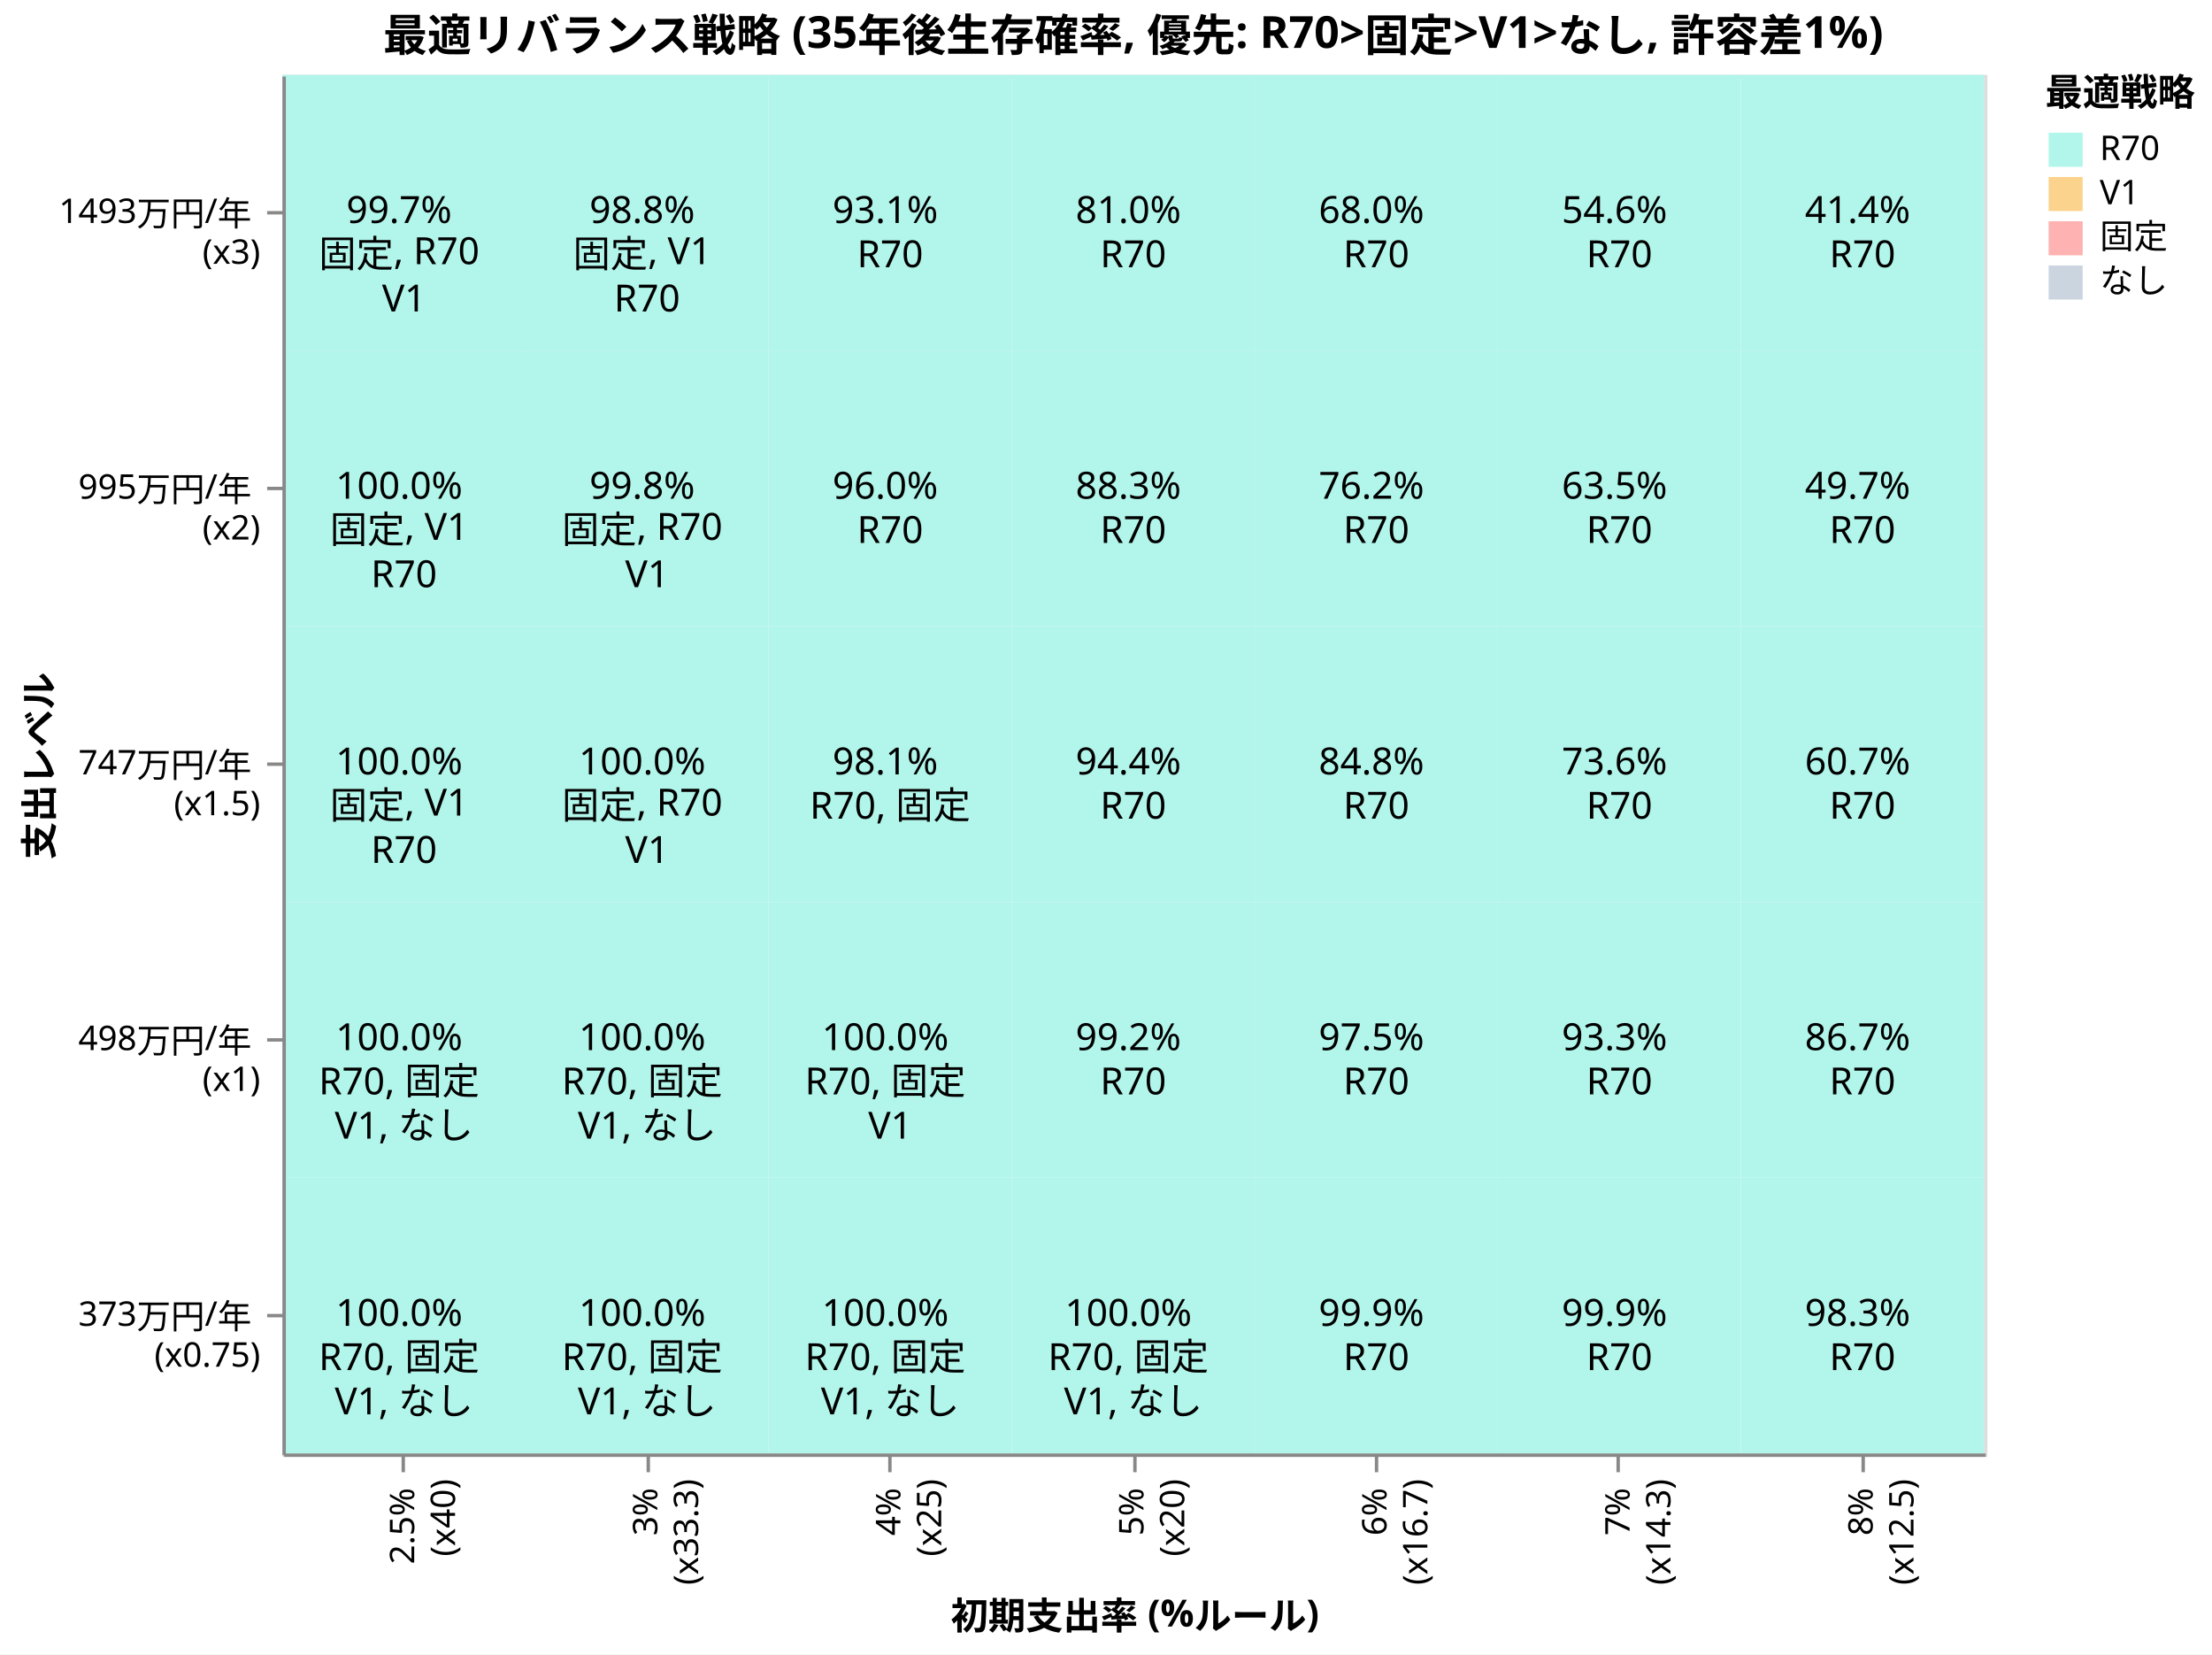
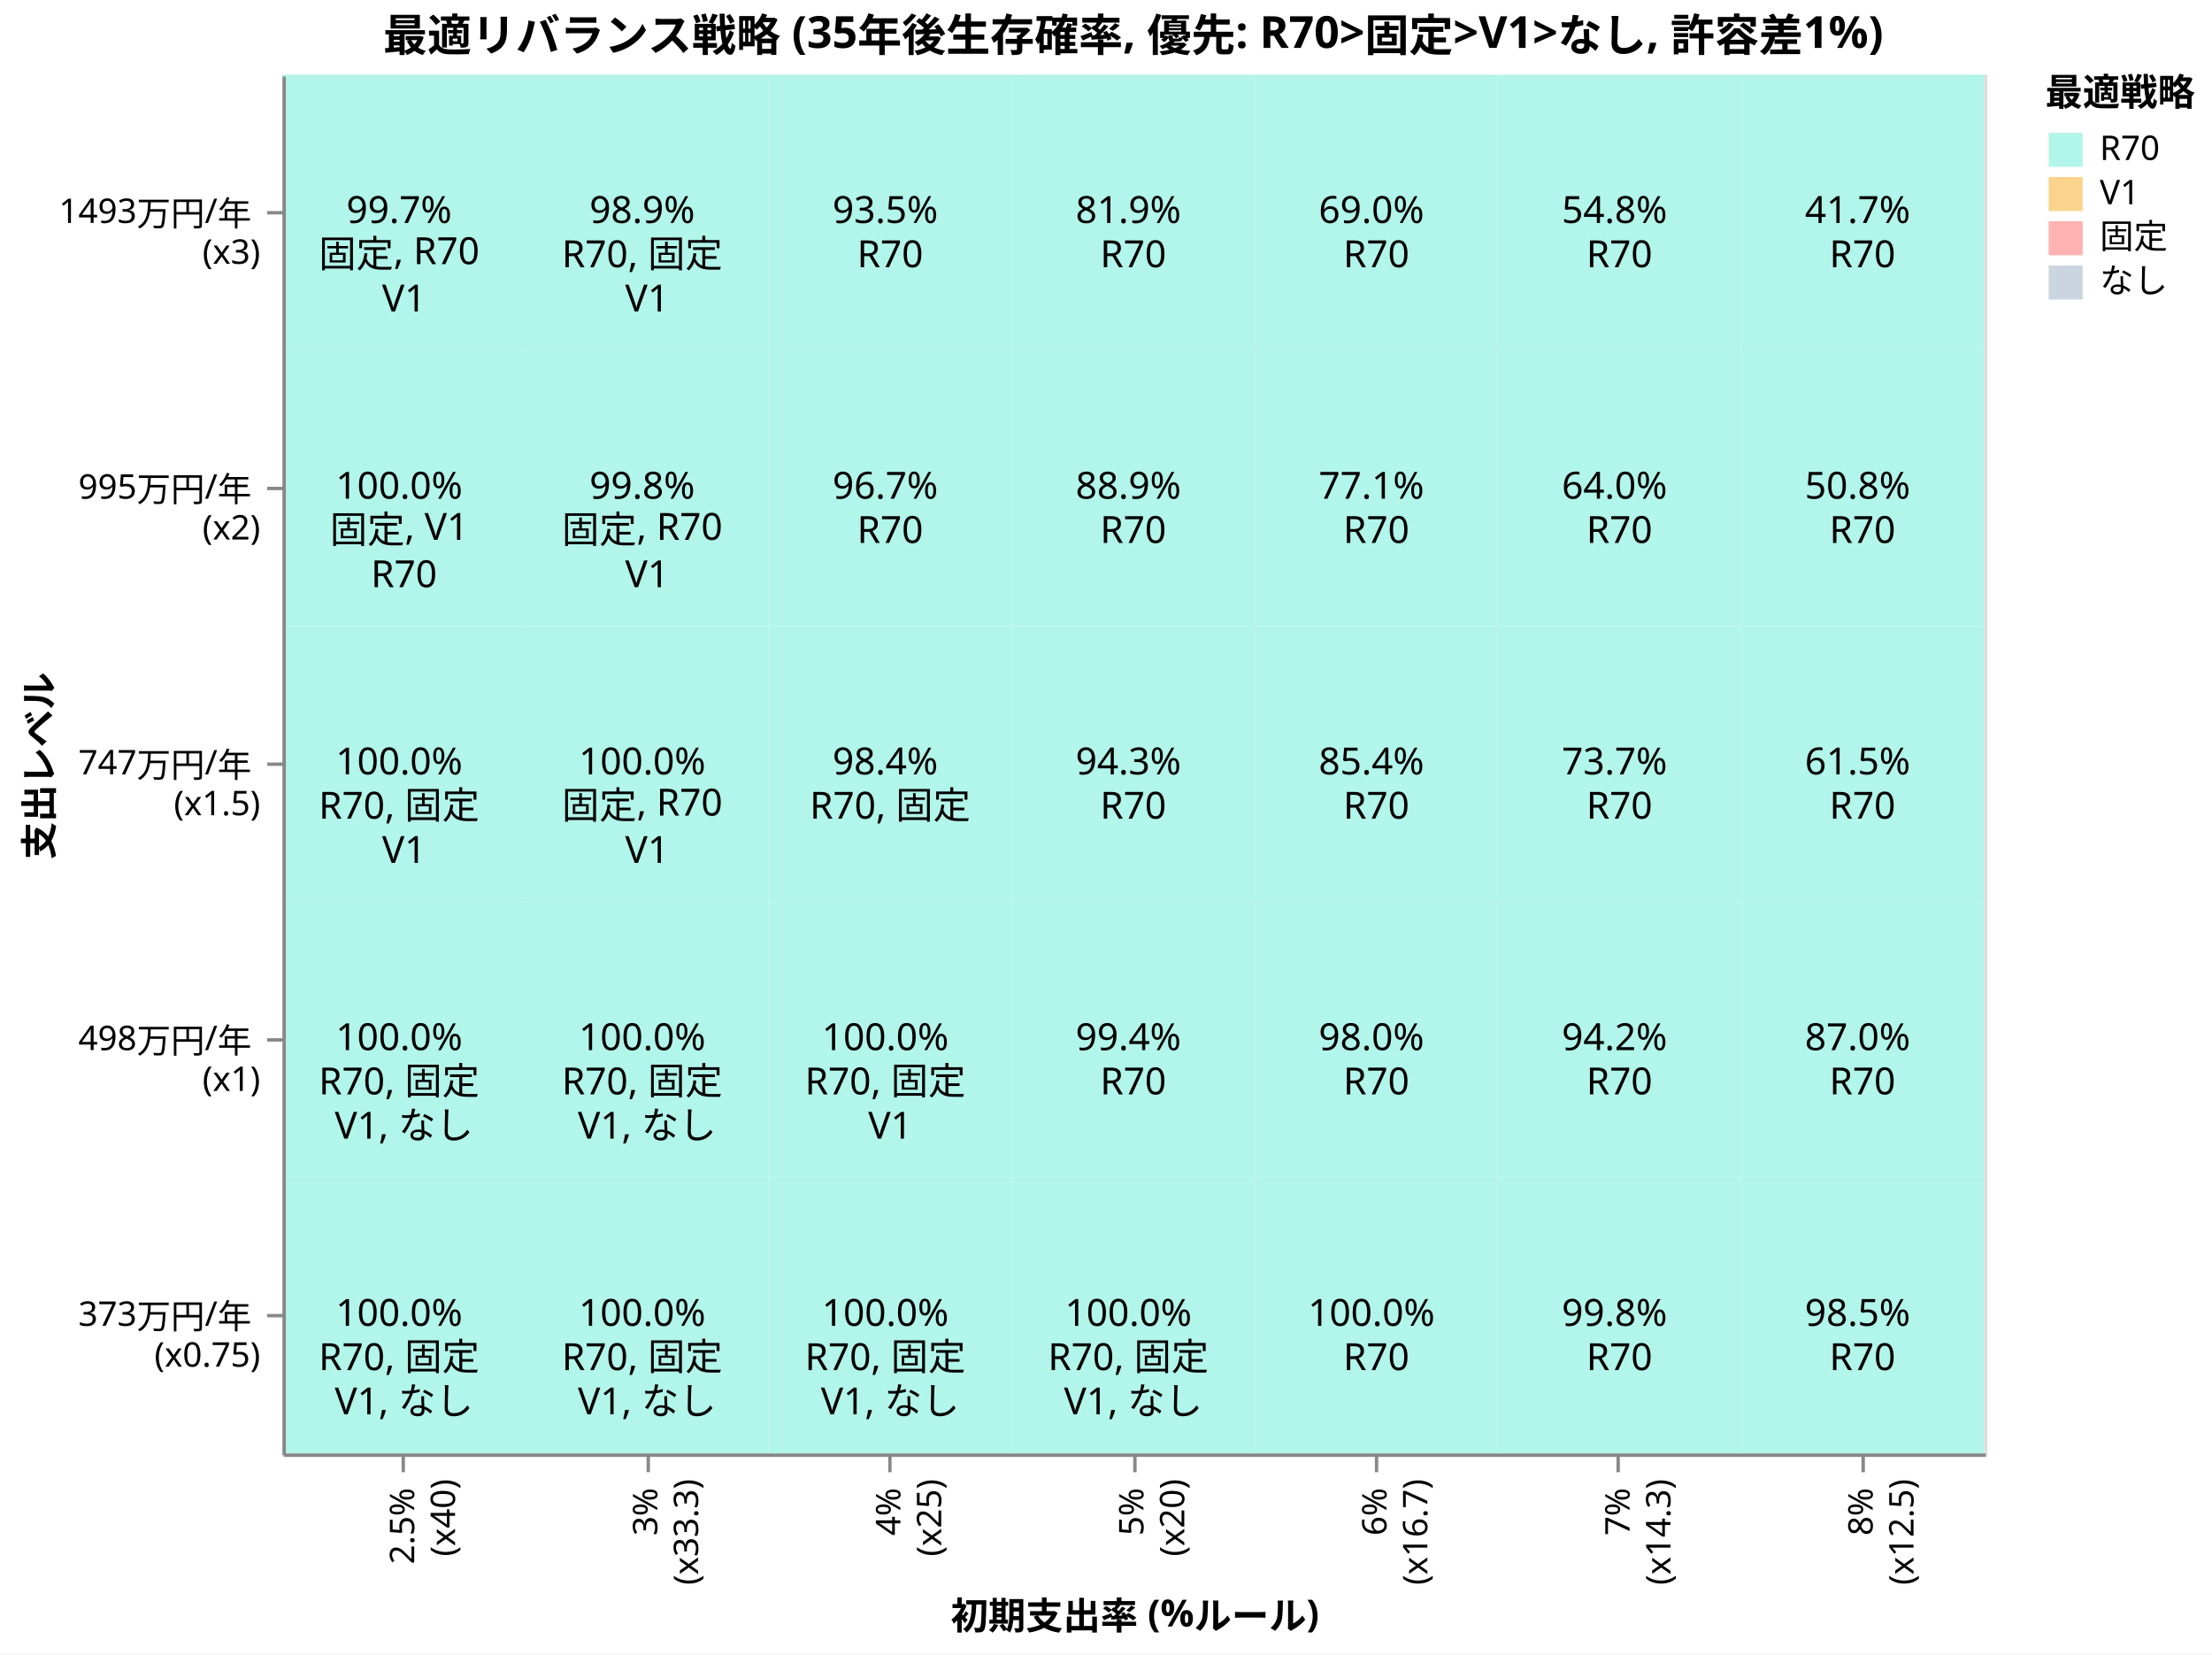
<svg xmlns="http://www.w3.org/2000/svg" version="1.1" class="marks" width="650" height="486" viewBox="0 0 650 486">
  <rect width="650" height="486" fill="white" />
  <g fill="none" stroke-miterlimit="10" transform="translate(83,22)">
    <g class="mark-group role-frame root" role="graphics-object" aria-roledescription="group mark container">
      <g transform="translate(0,0)">
        <path class="background" aria-hidden="true" d="M0.5,0.5h500v405h-500Z" stroke="#ddd" />
        <g>
          <g class="mark-rect role-mark layer_0_marks" role="graphics-object" aria-roledescription="rect mark container">
            <path aria-label="初期支出率 (%ルール): 2.5%@(x40); 支出レベル: 373万円/年@(x0.75); 最適戦略: R70" role="graphics-symbol" aria-roledescription="rect mark" d="M0,324h71.429v81h-71.429Z" fill="#B2F5EA" />
            <path aria-label="初期支出率 (%ルール): 3%@(x33.3); 支出レベル: 373万円/年@(x0.75); 最適戦略: R70" role="graphics-symbol" aria-roledescription="rect mark" d="M71.429,324h71.429v81h-71.429Z" fill="#B2F5EA" />
            <path aria-label="初期支出率 (%ルール): 4%@(x25); 支出レベル: 373万円/年@(x0.75); 最適戦略: R70" role="graphics-symbol" aria-roledescription="rect mark" d="M142.857,324h71.429v81h-71.429Z" fill="#B2F5EA" />
            <path aria-label="初期支出率 (%ルール): 5%@(x20); 支出レベル: 373万円/年@(x0.75); 最適戦略: R70" role="graphics-symbol" aria-roledescription="rect mark" d="M214.286,324h71.429v81h-71.429Z" fill="#B2F5EA" />
            <path aria-label="初期支出率 (%ルール): 6%@(x16.7); 支出レベル: 373万円/年@(x0.75); 最適戦略: R70" role="graphics-symbol" aria-roledescription="rect mark" d="M285.714,324h71.429v81h-71.429Z" fill="#B2F5EA" />
            <path aria-label="初期支出率 (%ルール): 7%@(x14.3); 支出レベル: 373万円/年@(x0.75); 最適戦略: R70" role="graphics-symbol" aria-roledescription="rect mark" d="M357.143,324h71.429v81h-71.429Z" fill="#B2F5EA" />
            <path aria-label="初期支出率 (%ルール): 8%@(x12.5); 支出レベル: 373万円/年@(x0.75); 最適戦略: R70" role="graphics-symbol" aria-roledescription="rect mark" d="M428.571,324h71.429v81h-71.429Z" fill="#B2F5EA" />
            <path aria-label="初期支出率 (%ルール): 2.5%@(x40); 支出レベル: 498万円/年@(x1); 最適戦略: R70" role="graphics-symbol" aria-roledescription="rect mark" d="M0,243h71.429v81h-71.429Z" fill="#B2F5EA" />
            <path aria-label="初期支出率 (%ルール): 3%@(x33.3); 支出レベル: 498万円/年@(x1); 最適戦略: R70" role="graphics-symbol" aria-roledescription="rect mark" d="M71.429,243h71.429v81h-71.429Z" fill="#B2F5EA" />
            <path aria-label="初期支出率 (%ルール): 4%@(x25); 支出レベル: 498万円/年@(x1); 最適戦略: R70" role="graphics-symbol" aria-roledescription="rect mark" d="M142.857,243h71.429v81h-71.429Z" fill="#B2F5EA" />
            <path aria-label="初期支出率 (%ルール): 5%@(x20); 支出レベル: 498万円/年@(x1); 最適戦略: R70" role="graphics-symbol" aria-roledescription="rect mark" d="M214.286,243h71.429v81h-71.429Z" fill="#B2F5EA" />
            <path aria-label="初期支出率 (%ルール): 6%@(x16.7); 支出レベル: 498万円/年@(x1); 最適戦略: R70" role="graphics-symbol" aria-roledescription="rect mark" d="M285.714,243h71.429v81h-71.429Z" fill="#B2F5EA" />
            <path aria-label="初期支出率 (%ルール): 7%@(x14.3); 支出レベル: 498万円/年@(x1); 最適戦略: R70" role="graphics-symbol" aria-roledescription="rect mark" d="M357.143,243h71.429v81h-71.429Z" fill="#B2F5EA" />
            <path aria-label="初期支出率 (%ルール): 8%@(x12.5); 支出レベル: 498万円/年@(x1); 最適戦略: R70" role="graphics-symbol" aria-roledescription="rect mark" d="M428.571,243h71.429v81h-71.429Z" fill="#B2F5EA" />
            <path aria-label="初期支出率 (%ルール): 2.5%@(x40); 支出レベル: 747万円/年@(x1.5); 最適戦略: R70" role="graphics-symbol" aria-roledescription="rect mark" d="M0,162h71.429v81h-71.429Z" fill="#B2F5EA" />
            <path aria-label="初期支出率 (%ルール): 3%@(x33.3); 支出レベル: 747万円/年@(x1.5); 最適戦略: R70" role="graphics-symbol" aria-roledescription="rect mark" d="M71.429,162h71.429v81h-71.429Z" fill="#B2F5EA" />
            <path aria-label="初期支出率 (%ルール): 4%@(x25); 支出レベル: 747万円/年@(x1.5); 最適戦略: R70" role="graphics-symbol" aria-roledescription="rect mark" d="M142.857,162h71.429v81h-71.429Z" fill="#B2F5EA" />
            <path aria-label="初期支出率 (%ルール): 5%@(x20); 支出レベル: 747万円/年@(x1.5); 最適戦略: R70" role="graphics-symbol" aria-roledescription="rect mark" d="M214.286,162h71.429v81h-71.429Z" fill="#B2F5EA" />
            <path aria-label="初期支出率 (%ルール): 6%@(x16.7); 支出レベル: 747万円/年@(x1.5); 最適戦略: R70" role="graphics-symbol" aria-roledescription="rect mark" d="M285.714,162h71.429v81h-71.429Z" fill="#B2F5EA" />
            <path aria-label="初期支出率 (%ルール): 7%@(x14.3); 支出レベル: 747万円/年@(x1.5); 最適戦略: R70" role="graphics-symbol" aria-roledescription="rect mark" d="M357.143,162h71.429v81h-71.429Z" fill="#B2F5EA" />
            <path aria-label="初期支出率 (%ルール): 8%@(x12.5); 支出レベル: 747万円/年@(x1.5); 最適戦略: R70" role="graphics-symbol" aria-roledescription="rect mark" d="M428.571,162h71.429v81h-71.429Z" fill="#B2F5EA" />
            <path aria-label="初期支出率 (%ルール): 2.5%@(x40); 支出レベル: 995万円/年@(x2); 最適戦略: R70" role="graphics-symbol" aria-roledescription="rect mark" d="M0,81h71.429v81h-71.429Z" fill="#B2F5EA" />
            <path aria-label="初期支出率 (%ルール): 3%@(x33.3); 支出レベル: 995万円/年@(x2); 最適戦略: R70" role="graphics-symbol" aria-roledescription="rect mark" d="M71.429,81h71.429v81h-71.429Z" fill="#B2F5EA" />
            <path aria-label="初期支出率 (%ルール): 4%@(x25); 支出レベル: 995万円/年@(x2); 最適戦略: R70" role="graphics-symbol" aria-roledescription="rect mark" d="M142.857,81h71.429v81h-71.429Z" fill="#B2F5EA" />
            <path aria-label="初期支出率 (%ルール): 5%@(x20); 支出レベル: 995万円/年@(x2); 最適戦略: R70" role="graphics-symbol" aria-roledescription="rect mark" d="M214.286,81h71.429v81h-71.429Z" fill="#B2F5EA" />
            <path aria-label="初期支出率 (%ルール): 6%@(x16.7); 支出レベル: 995万円/年@(x2); 最適戦略: R70" role="graphics-symbol" aria-roledescription="rect mark" d="M285.714,81h71.429v81h-71.429Z" fill="#B2F5EA" />
            <path aria-label="初期支出率 (%ルール): 7%@(x14.3); 支出レベル: 995万円/年@(x2); 最適戦略: R70" role="graphics-symbol" aria-roledescription="rect mark" d="M357.143,81h71.429v81h-71.429Z" fill="#B2F5EA" />
            <path aria-label="初期支出率 (%ルール): 8%@(x12.5); 支出レベル: 995万円/年@(x2); 最適戦略: R70" role="graphics-symbol" aria-roledescription="rect mark" d="M428.571,81h71.429v81h-71.429Z" fill="#B2F5EA" />
            <path aria-label="初期支出率 (%ルール): 2.5%@(x40); 支出レベル: 1493万円/年@(x3); 最適戦略: R70" role="graphics-symbol" aria-roledescription="rect mark" d="M0,0h71.429v81h-71.429Z" fill="#B2F5EA" />
            <path aria-label="初期支出率 (%ルール): 3%@(x33.3); 支出レベル: 1493万円/年@(x3); 最適戦略: R70" role="graphics-symbol" aria-roledescription="rect mark" d="M71.429,0h71.429v81h-71.429Z" fill="#B2F5EA" />
            <path aria-label="初期支出率 (%ルール): 4%@(x25); 支出レベル: 1493万円/年@(x3); 最適戦略: R70" role="graphics-symbol" aria-roledescription="rect mark" d="M142.857,0h71.429v81h-71.429Z" fill="#B2F5EA" />
            <path aria-label="初期支出率 (%ルール): 5%@(x20); 支出レベル: 1493万円/年@(x3); 最適戦略: R70" role="graphics-symbol" aria-roledescription="rect mark" d="M214.286,0h71.429v81h-71.429Z" fill="#B2F5EA" />
            <path aria-label="初期支出率 (%ルール): 6%@(x16.7); 支出レベル: 1493万円/年@(x3); 最適戦略: R70" role="graphics-symbol" aria-roledescription="rect mark" d="M285.714,0h71.429v81h-71.429Z" fill="#B2F5EA" />
            <path aria-label="初期支出率 (%ルール): 7%@(x14.3); 支出レベル: 1493万円/年@(x3); 最適戦略: R70" role="graphics-symbol" aria-roledescription="rect mark" d="M357.143,0h71.429v81h-71.429Z" fill="#B2F5EA" />
            <path aria-label="初期支出率 (%ルール): 8%@(x12.5); 支出レベル: 1493万円/年@(x3); 最適戦略: R70" role="graphics-symbol" aria-roledescription="rect mark" d="M428.571,0h71.429v81h-71.429Z" fill="#B2F5EA" />
          </g>
          <g class="mark-text role-mark layer_1_marks" role="graphics-object" aria-roledescription="text mark container">
            <text aria-label="初期支出率 (%ルール): 2.5%@(x40); 支出レベル: 373万円/年@(x0.75); combo_label: 100.0%&#10;R70, 固定&#10;V1, なし" role="graphics-symbol" aria-roledescription="text mark" text-anchor="middle" transform="translate(35.71429,367.5)" font-family="sans-serif" font-size="11px" fill="black">
              <tspan>100.0%</tspan>
              <tspan x="0" dy="13">R70, 固定</tspan>
              <tspan x="0" dy="13">V1, なし</tspan>
            </text>
            <text aria-label="初期支出率 (%ルール): 3%@(x33.3); 支出レベル: 373万円/年@(x0.75); combo_label: 100.0%&#10;R70, 固定&#10;V1, なし" role="graphics-symbol" aria-roledescription="text mark" text-anchor="middle" transform="translate(107.1429,367.5)" font-family="sans-serif" font-size="11px" fill="black">
              <tspan>100.0%</tspan>
              <tspan x="0" dy="13">R70, 固定</tspan>
              <tspan x="0" dy="13">V1, なし</tspan>
            </text>
            <text aria-label="初期支出率 (%ルール): 4%@(x25); 支出レベル: 373万円/年@(x0.75); combo_label: 100.0%&#10;R70, 固定&#10;V1, なし" role="graphics-symbol" aria-roledescription="text mark" text-anchor="middle" transform="translate(178.5714,367.5)" font-family="sans-serif" font-size="11px" fill="black">
              <tspan>100.0%</tspan>
              <tspan x="0" dy="13">R70, 固定</tspan>
              <tspan x="0" dy="13">V1, なし</tspan>
            </text>
            <text aria-label="初期支出率 (%ルール): 5%@(x20); 支出レベル: 373万円/年@(x0.75); combo_label: 100.0%&#10;R70, 固定&#10;V1, なし" role="graphics-symbol" aria-roledescription="text mark" text-anchor="middle" transform="translate(250,367.5)" font-family="sans-serif" font-size="11px" fill="black">
              <tspan>100.0%</tspan>
              <tspan x="0" dy="13">R70, 固定</tspan>
              <tspan x="0" dy="13">V1, なし</tspan>
            </text>
-             <text aria-label="初期支出率 (%ルール): 6%@(x16.7); 支出レベル: 373万円/年@(x0.75); combo_label: 99.9%&#10;R70" role="graphics-symbol" aria-roledescription="text mark" text-anchor="middle" transform="translate(321.4286,367.5)" font-family="sans-serif" font-size="11px" fill="black">
-               <tspan>99.9%</tspan>
-               <tspan x="0" dy="13">R70</tspan>
-             </text>
-             <text aria-label="初期支出率 (%ルール): 7%@(x14.3); 支出レベル: 373万円/年@(x0.75); combo_label: 99.9%&#10;R70" role="graphics-symbol" aria-roledescription="text mark" text-anchor="middle" transform="translate(392.8571,367.5)" font-family="sans-serif" font-size="11px" fill="black">
-               <tspan>99.9%</tspan>
-               <tspan x="0" dy="13">R70</tspan>
-             </text>
-             <text aria-label="初期支出率 (%ルール): 8%@(x12.5); 支出レベル: 373万円/年@(x0.75); combo_label: 98.3%&#10;R70" role="graphics-symbol" aria-roledescription="text mark" text-anchor="middle" transform="translate(464.2857,367.5)" font-family="sans-serif" font-size="11px" fill="black">
-               <tspan>98.3%</tspan>
+             <text aria-label="初期支出率 (%ルール): 6%@(x16.7); 支出レベル: 373万円/年@(x0.75); combo_label: 100.0%&#10;R70" role="graphics-symbol" aria-roledescription="text mark" text-anchor="middle" transform="translate(321.4286,367.5)" font-family="sans-serif" font-size="11px" fill="black">
+               <tspan>100.0%</tspan>
+               <tspan x="0" dy="13">R70</tspan>
+             </text>
+             <text aria-label="初期支出率 (%ルール): 7%@(x14.3); 支出レベル: 373万円/年@(x0.75); combo_label: 99.8%&#10;R70" role="graphics-symbol" aria-roledescription="text mark" text-anchor="middle" transform="translate(392.8571,367.5)" font-family="sans-serif" font-size="11px" fill="black">
+               <tspan>99.8%</tspan>
+               <tspan x="0" dy="13">R70</tspan>
+             </text>
+             <text aria-label="初期支出率 (%ルール): 8%@(x12.5); 支出レベル: 373万円/年@(x0.75); combo_label: 98.5%&#10;R70" role="graphics-symbol" aria-roledescription="text mark" text-anchor="middle" transform="translate(464.2857,367.5)" font-family="sans-serif" font-size="11px" fill="black">
+               <tspan>98.5%</tspan>
              <tspan x="0" dy="13">R70</tspan>
            </text>
            <text aria-label="初期支出率 (%ルール): 2.5%@(x40); 支出レベル: 498万円/年@(x1); combo_label: 100.0%&#10;R70, 固定&#10;V1, なし" role="graphics-symbol" aria-roledescription="text mark" text-anchor="middle" transform="translate(35.71429,286.5)" font-family="sans-serif" font-size="11px" fill="black">
              <tspan>100.0%</tspan>
              <tspan x="0" dy="13">R70, 固定</tspan>
              <tspan x="0" dy="13">V1, なし</tspan>
            </text>
            <text aria-label="初期支出率 (%ルール): 3%@(x33.3); 支出レベル: 498万円/年@(x1); combo_label: 100.0%&#10;R70, 固定&#10;V1, なし" role="graphics-symbol" aria-roledescription="text mark" text-anchor="middle" transform="translate(107.1429,286.5)" font-family="sans-serif" font-size="11px" fill="black">
              <tspan>100.0%</tspan>
              <tspan x="0" dy="13">R70, 固定</tspan>
              <tspan x="0" dy="13">V1, なし</tspan>
            </text>
            <text aria-label="初期支出率 (%ルール): 4%@(x25); 支出レベル: 498万円/年@(x1); combo_label: 100.0%&#10;R70, 固定&#10;V1" role="graphics-symbol" aria-roledescription="text mark" text-anchor="middle" transform="translate(178.5714,286.5)" font-family="sans-serif" font-size="11px" fill="black">
              <tspan>100.0%</tspan>
              <tspan x="0" dy="13">R70, 固定</tspan>
              <tspan x="0" dy="13">V1</tspan>
            </text>
-             <text aria-label="初期支出率 (%ルール): 5%@(x20); 支出レベル: 498万円/年@(x1); combo_label: 99.2%&#10;R70" role="graphics-symbol" aria-roledescription="text mark" text-anchor="middle" transform="translate(250,286.5)" font-family="sans-serif" font-size="11px" fill="black">
-               <tspan>99.2%</tspan>
-               <tspan x="0" dy="13">R70</tspan>
-             </text>
-             <text aria-label="初期支出率 (%ルール): 6%@(x16.7); 支出レベル: 498万円/年@(x1); combo_label: 97.5%&#10;R70" role="graphics-symbol" aria-roledescription="text mark" text-anchor="middle" transform="translate(321.4286,286.5)" font-family="sans-serif" font-size="11px" fill="black">
-               <tspan>97.5%</tspan>
-               <tspan x="0" dy="13">R70</tspan>
-             </text>
-             <text aria-label="初期支出率 (%ルール): 7%@(x14.3); 支出レベル: 498万円/年@(x1); combo_label: 93.3%&#10;R70" role="graphics-symbol" aria-roledescription="text mark" text-anchor="middle" transform="translate(392.8571,286.5)" font-family="sans-serif" font-size="11px" fill="black">
-               <tspan>93.3%</tspan>
-               <tspan x="0" dy="13">R70</tspan>
-             </text>
-             <text aria-label="初期支出率 (%ルール): 8%@(x12.5); 支出レベル: 498万円/年@(x1); combo_label: 86.7%&#10;R70" role="graphics-symbol" aria-roledescription="text mark" text-anchor="middle" transform="translate(464.2857,286.5)" font-family="sans-serif" font-size="11px" fill="black">
-               <tspan>86.7%</tspan>
-               <tspan x="0" dy="13">R70</tspan>
-             </text>
-             <text aria-label="初期支出率 (%ルール): 2.5%@(x40); 支出レベル: 747万円/年@(x1.5); combo_label: 100.0%&#10;固定, V1&#10;R70" role="graphics-symbol" aria-roledescription="text mark" text-anchor="middle" transform="translate(35.71429,205.5)" font-family="sans-serif" font-size="11px" fill="black">
-               <tspan>100.0%</tspan>
-               <tspan x="0" dy="13">固定, V1</tspan>
-               <tspan x="0" dy="13">R70</tspan>
+             <text aria-label="初期支出率 (%ルール): 5%@(x20); 支出レベル: 498万円/年@(x1); combo_label: 99.4%&#10;R70" role="graphics-symbol" aria-roledescription="text mark" text-anchor="middle" transform="translate(250,286.5)" font-family="sans-serif" font-size="11px" fill="black">
+               <tspan>99.4%</tspan>
+               <tspan x="0" dy="13">R70</tspan>
+             </text>
+             <text aria-label="初期支出率 (%ルール): 6%@(x16.7); 支出レベル: 498万円/年@(x1); combo_label: 98.0%&#10;R70" role="graphics-symbol" aria-roledescription="text mark" text-anchor="middle" transform="translate(321.4286,286.5)" font-family="sans-serif" font-size="11px" fill="black">
+               <tspan>98.0%</tspan>
+               <tspan x="0" dy="13">R70</tspan>
+             </text>
+             <text aria-label="初期支出率 (%ルール): 7%@(x14.3); 支出レベル: 498万円/年@(x1); combo_label: 94.2%&#10;R70" role="graphics-symbol" aria-roledescription="text mark" text-anchor="middle" transform="translate(392.8571,286.5)" font-family="sans-serif" font-size="11px" fill="black">
+               <tspan>94.2%</tspan>
+               <tspan x="0" dy="13">R70</tspan>
+             </text>
+             <text aria-label="初期支出率 (%ルール): 8%@(x12.5); 支出レベル: 498万円/年@(x1); combo_label: 87.0%&#10;R70" role="graphics-symbol" aria-roledescription="text mark" text-anchor="middle" transform="translate(464.2857,286.5)" font-family="sans-serif" font-size="11px" fill="black">
+               <tspan>87.0%</tspan>
+               <tspan x="0" dy="13">R70</tspan>
+             </text>
+             <text aria-label="初期支出率 (%ルール): 2.5%@(x40); 支出レベル: 747万円/年@(x1.5); combo_label: 100.0%&#10;R70, 固定&#10;V1" role="graphics-symbol" aria-roledescription="text mark" text-anchor="middle" transform="translate(35.71429,205.5)" font-family="sans-serif" font-size="11px" fill="black">
+               <tspan>100.0%</tspan>
+               <tspan x="0" dy="13">R70, 固定</tspan>
+               <tspan x="0" dy="13">V1</tspan>
            </text>
            <text aria-label="初期支出率 (%ルール): 3%@(x33.3); 支出レベル: 747万円/年@(x1.5); combo_label: 100.0%&#10;固定, R70&#10;V1" role="graphics-symbol" aria-roledescription="text mark" text-anchor="middle" transform="translate(107.1429,205.5)" font-family="sans-serif" font-size="11px" fill="black">
              <tspan>100.0%</tspan>
              <tspan x="0" dy="13">固定, R70</tspan>
              <tspan x="0" dy="13">V1</tspan>
            </text>
-             <text aria-label="初期支出率 (%ルール): 4%@(x25); 支出レベル: 747万円/年@(x1.5); combo_label: 98.1%&#10;R70, 固定" role="graphics-symbol" aria-roledescription="text mark" text-anchor="middle" transform="translate(178.5714,205.5)" font-family="sans-serif" font-size="11px" fill="black">
-               <tspan>98.1%</tspan>
-               <tspan x="0" dy="13">R70, 固定</tspan>
-             </text>
-             <text aria-label="初期支出率 (%ルール): 5%@(x20); 支出レベル: 747万円/年@(x1.5); combo_label: 94.4%&#10;R70" role="graphics-symbol" aria-roledescription="text mark" text-anchor="middle" transform="translate(250,205.5)" font-family="sans-serif" font-size="11px" fill="black">
-               <tspan>94.4%</tspan>
-               <tspan x="0" dy="13">R70</tspan>
-             </text>
-             <text aria-label="初期支出率 (%ルール): 6%@(x16.7); 支出レベル: 747万円/年@(x1.5); combo_label: 84.8%&#10;R70" role="graphics-symbol" aria-roledescription="text mark" text-anchor="middle" transform="translate(321.4286,205.5)" font-family="sans-serif" font-size="11px" fill="black">
-               <tspan>84.8%</tspan>
-               <tspan x="0" dy="13">R70</tspan>
-             </text>
-             <text aria-label="初期支出率 (%ルール): 7%@(x14.3); 支出レベル: 747万円/年@(x1.5); combo_label: 73.6%&#10;R70" role="graphics-symbol" aria-roledescription="text mark" text-anchor="middle" transform="translate(392.8571,205.5)" font-family="sans-serif" font-size="11px" fill="black">
-               <tspan>73.6%</tspan>
-               <tspan x="0" dy="13">R70</tspan>
-             </text>
-             <text aria-label="初期支出率 (%ルール): 8%@(x12.5); 支出レベル: 747万円/年@(x1.5); combo_label: 60.7%&#10;R70" role="graphics-symbol" aria-roledescription="text mark" text-anchor="middle" transform="translate(464.2857,205.5)" font-family="sans-serif" font-size="11px" fill="black">
-               <tspan>60.7%</tspan>
+             <text aria-label="初期支出率 (%ルール): 4%@(x25); 支出レベル: 747万円/年@(x1.5); combo_label: 98.4%&#10;R70, 固定" role="graphics-symbol" aria-roledescription="text mark" text-anchor="middle" transform="translate(178.5714,205.5)" font-family="sans-serif" font-size="11px" fill="black">
+               <tspan>98.4%</tspan>
+               <tspan x="0" dy="13">R70, 固定</tspan>
+             </text>
+             <text aria-label="初期支出率 (%ルール): 5%@(x20); 支出レベル: 747万円/年@(x1.5); combo_label: 94.3%&#10;R70" role="graphics-symbol" aria-roledescription="text mark" text-anchor="middle" transform="translate(250,205.5)" font-family="sans-serif" font-size="11px" fill="black">
+               <tspan>94.3%</tspan>
+               <tspan x="0" dy="13">R70</tspan>
+             </text>
+             <text aria-label="初期支出率 (%ルール): 6%@(x16.7); 支出レベル: 747万円/年@(x1.5); combo_label: 85.4%&#10;R70" role="graphics-symbol" aria-roledescription="text mark" text-anchor="middle" transform="translate(321.4286,205.5)" font-family="sans-serif" font-size="11px" fill="black">
+               <tspan>85.4%</tspan>
+               <tspan x="0" dy="13">R70</tspan>
+             </text>
+             <text aria-label="初期支出率 (%ルール): 7%@(x14.3); 支出レベル: 747万円/年@(x1.5); combo_label: 73.7%&#10;R70" role="graphics-symbol" aria-roledescription="text mark" text-anchor="middle" transform="translate(392.8571,205.5)" font-family="sans-serif" font-size="11px" fill="black">
+               <tspan>73.7%</tspan>
+               <tspan x="0" dy="13">R70</tspan>
+             </text>
+             <text aria-label="初期支出率 (%ルール): 8%@(x12.5); 支出レベル: 747万円/年@(x1.5); combo_label: 61.5%&#10;R70" role="graphics-symbol" aria-roledescription="text mark" text-anchor="middle" transform="translate(464.2857,205.5)" font-family="sans-serif" font-size="11px" fill="black">
+               <tspan>61.5%</tspan>
              <tspan x="0" dy="13">R70</tspan>
            </text>
            <text aria-label="初期支出率 (%ルール): 2.5%@(x40); 支出レベル: 995万円/年@(x2); combo_label: 100.0%&#10;固定, V1&#10;R70" role="graphics-symbol" aria-roledescription="text mark" text-anchor="middle" transform="translate(35.71429,124.5)" font-family="sans-serif" font-size="11px" fill="black">
              <tspan>100.0%</tspan>
              <tspan x="0" dy="13">固定, V1</tspan>
              <tspan x="0" dy="13">R70</tspan>
            </text>
            <text aria-label="初期支出率 (%ルール): 3%@(x33.3); 支出レベル: 995万円/年@(x2); combo_label: 99.8%&#10;固定, R70&#10;V1" role="graphics-symbol" aria-roledescription="text mark" text-anchor="middle" transform="translate(107.1429,124.5)" font-family="sans-serif" font-size="11px" fill="black">
              <tspan>99.8%</tspan>
              <tspan x="0" dy="13">固定, R70</tspan>
              <tspan x="0" dy="13">V1</tspan>
            </text>
-             <text aria-label="初期支出率 (%ルール): 4%@(x25); 支出レベル: 995万円/年@(x2); combo_label: 96.0%&#10;R70" role="graphics-symbol" aria-roledescription="text mark" text-anchor="middle" transform="translate(178.5714,124.5)" font-family="sans-serif" font-size="11px" fill="black">
-               <tspan>96.0%</tspan>
-               <tspan x="0" dy="13">R70</tspan>
-             </text>
-             <text aria-label="初期支出率 (%ルール): 5%@(x20); 支出レベル: 995万円/年@(x2); combo_label: 88.3%&#10;R70" role="graphics-symbol" aria-roledescription="text mark" text-anchor="middle" transform="translate(250,124.5)" font-family="sans-serif" font-size="11px" fill="black">
-               <tspan>88.3%</tspan>
-               <tspan x="0" dy="13">R70</tspan>
-             </text>
-             <text aria-label="初期支出率 (%ルール): 6%@(x16.7); 支出レベル: 995万円/年@(x2); combo_label: 76.2%&#10;R70" role="graphics-symbol" aria-roledescription="text mark" text-anchor="middle" transform="translate(321.4286,124.5)" font-family="sans-serif" font-size="11px" fill="black">
-               <tspan>76.2%</tspan>
-               <tspan x="0" dy="13">R70</tspan>
-             </text>
-             <text aria-label="初期支出率 (%ルール): 7%@(x14.3); 支出レベル: 995万円/年@(x2); combo_label: 63.5%&#10;R70" role="graphics-symbol" aria-roledescription="text mark" text-anchor="middle" transform="translate(392.8571,124.5)" font-family="sans-serif" font-size="11px" fill="black">
-               <tspan>63.5%</tspan>
-               <tspan x="0" dy="13">R70</tspan>
-             </text>
-             <text aria-label="初期支出率 (%ルール): 8%@(x12.5); 支出レベル: 995万円/年@(x2); combo_label: 49.7%&#10;R70" role="graphics-symbol" aria-roledescription="text mark" text-anchor="middle" transform="translate(464.2857,124.5)" font-family="sans-serif" font-size="11px" fill="black">
-               <tspan>49.7%</tspan>
+             <text aria-label="初期支出率 (%ルール): 4%@(x25); 支出レベル: 995万円/年@(x2); combo_label: 96.7%&#10;R70" role="graphics-symbol" aria-roledescription="text mark" text-anchor="middle" transform="translate(178.5714,124.5)" font-family="sans-serif" font-size="11px" fill="black">
+               <tspan>96.7%</tspan>
+               <tspan x="0" dy="13">R70</tspan>
+             </text>
+             <text aria-label="初期支出率 (%ルール): 5%@(x20); 支出レベル: 995万円/年@(x2); combo_label: 88.9%&#10;R70" role="graphics-symbol" aria-roledescription="text mark" text-anchor="middle" transform="translate(250,124.5)" font-family="sans-serif" font-size="11px" fill="black">
+               <tspan>88.9%</tspan>
+               <tspan x="0" dy="13">R70</tspan>
+             </text>
+             <text aria-label="初期支出率 (%ルール): 6%@(x16.7); 支出レベル: 995万円/年@(x2); combo_label: 77.1%&#10;R70" role="graphics-symbol" aria-roledescription="text mark" text-anchor="middle" transform="translate(321.4286,124.5)" font-family="sans-serif" font-size="11px" fill="black">
+               <tspan>77.1%</tspan>
+               <tspan x="0" dy="13">R70</tspan>
+             </text>
+             <text aria-label="初期支出率 (%ルール): 7%@(x14.3); 支出レベル: 995万円/年@(x2); combo_label: 64.0%&#10;R70" role="graphics-symbol" aria-roledescription="text mark" text-anchor="middle" transform="translate(392.8571,124.5)" font-family="sans-serif" font-size="11px" fill="black">
+               <tspan>64.0%</tspan>
+               <tspan x="0" dy="13">R70</tspan>
+             </text>
+             <text aria-label="初期支出率 (%ルール): 8%@(x12.5); 支出レベル: 995万円/年@(x2); combo_label: 50.8%&#10;R70" role="graphics-symbol" aria-roledescription="text mark" text-anchor="middle" transform="translate(464.2857,124.5)" font-family="sans-serif" font-size="11px" fill="black">
+               <tspan>50.8%</tspan>
              <tspan x="0" dy="13">R70</tspan>
            </text>
            <text aria-label="初期支出率 (%ルール): 2.5%@(x40); 支出レベル: 1493万円/年@(x3); combo_label: 99.7%&#10;固定, R70&#10;V1" role="graphics-symbol" aria-roledescription="text mark" text-anchor="middle" transform="translate(35.71429,43.5)" font-family="sans-serif" font-size="11px" fill="black">
              <tspan>99.7%</tspan>
              <tspan x="0" dy="13">固定, R70</tspan>
              <tspan x="0" dy="13">V1</tspan>
            </text>
-             <text aria-label="初期支出率 (%ルール): 3%@(x33.3); 支出レベル: 1493万円/年@(x3); combo_label: 98.8%&#10;固定, V1&#10;R70" role="graphics-symbol" aria-roledescription="text mark" text-anchor="middle" transform="translate(107.1429,43.5)" font-family="sans-serif" font-size="11px" fill="black">
-               <tspan>98.8%</tspan>
-               <tspan x="0" dy="13">固定, V1</tspan>
-               <tspan x="0" dy="13">R70</tspan>
-             </text>
-             <text aria-label="初期支出率 (%ルール): 4%@(x25); 支出レベル: 1493万円/年@(x3); combo_label: 93.1%&#10;R70" role="graphics-symbol" aria-roledescription="text mark" text-anchor="middle" transform="translate(178.5714,43.5)" font-family="sans-serif" font-size="11px" fill="black">
-               <tspan>93.1%</tspan>
-               <tspan x="0" dy="13">R70</tspan>
-             </text>
-             <text aria-label="初期支出率 (%ルール): 5%@(x20); 支出レベル: 1493万円/年@(x3); combo_label: 81.0%&#10;R70" role="graphics-symbol" aria-roledescription="text mark" text-anchor="middle" transform="translate(250,43.5)" font-family="sans-serif" font-size="11px" fill="black">
-               <tspan>81.0%</tspan>
-               <tspan x="0" dy="13">R70</tspan>
-             </text>
-             <text aria-label="初期支出率 (%ルール): 6%@(x16.7); 支出レベル: 1493万円/年@(x3); combo_label: 68.0%&#10;R70" role="graphics-symbol" aria-roledescription="text mark" text-anchor="middle" transform="translate(321.4286,43.5)" font-family="sans-serif" font-size="11px" fill="black">
-               <tspan>68.0%</tspan>
-               <tspan x="0" dy="13">R70</tspan>
-             </text>
-             <text aria-label="初期支出率 (%ルール): 7%@(x14.3); 支出レベル: 1493万円/年@(x3); combo_label: 54.6%&#10;R70" role="graphics-symbol" aria-roledescription="text mark" text-anchor="middle" transform="translate(392.8571,43.5)" font-family="sans-serif" font-size="11px" fill="black">
-               <tspan>54.6%</tspan>
-               <tspan x="0" dy="13">R70</tspan>
-             </text>
-             <text aria-label="初期支出率 (%ルール): 8%@(x12.5); 支出レベル: 1493万円/年@(x3); combo_label: 41.4%&#10;R70" role="graphics-symbol" aria-roledescription="text mark" text-anchor="middle" transform="translate(464.2857,43.5)" font-family="sans-serif" font-size="11px" fill="black">
-               <tspan>41.4%</tspan>
+             <text aria-label="初期支出率 (%ルール): 3%@(x33.3); 支出レベル: 1493万円/年@(x3); combo_label: 98.9%&#10;R70, 固定&#10;V1" role="graphics-symbol" aria-roledescription="text mark" text-anchor="middle" transform="translate(107.1429,43.5)" font-family="sans-serif" font-size="11px" fill="black">
+               <tspan>98.9%</tspan>
+               <tspan x="0" dy="13">R70, 固定</tspan>
+               <tspan x="0" dy="13">V1</tspan>
+             </text>
+             <text aria-label="初期支出率 (%ルール): 4%@(x25); 支出レベル: 1493万円/年@(x3); combo_label: 93.5%&#10;R70" role="graphics-symbol" aria-roledescription="text mark" text-anchor="middle" transform="translate(178.5714,43.5)" font-family="sans-serif" font-size="11px" fill="black">
+               <tspan>93.5%</tspan>
+               <tspan x="0" dy="13">R70</tspan>
+             </text>
+             <text aria-label="初期支出率 (%ルール): 5%@(x20); 支出レベル: 1493万円/年@(x3); combo_label: 81.9%&#10;R70" role="graphics-symbol" aria-roledescription="text mark" text-anchor="middle" transform="translate(250,43.5)" font-family="sans-serif" font-size="11px" fill="black">
+               <tspan>81.9%</tspan>
+               <tspan x="0" dy="13">R70</tspan>
+             </text>
+             <text aria-label="初期支出率 (%ルール): 6%@(x16.7); 支出レベル: 1493万円/年@(x3); combo_label: 69.0%&#10;R70" role="graphics-symbol" aria-roledescription="text mark" text-anchor="middle" transform="translate(321.4286,43.5)" font-family="sans-serif" font-size="11px" fill="black">
+               <tspan>69.0%</tspan>
+               <tspan x="0" dy="13">R70</tspan>
+             </text>
+             <text aria-label="初期支出率 (%ルール): 7%@(x14.3); 支出レベル: 1493万円/年@(x3); combo_label: 54.8%&#10;R70" role="graphics-symbol" aria-roledescription="text mark" text-anchor="middle" transform="translate(392.8571,43.5)" font-family="sans-serif" font-size="11px" fill="black">
+               <tspan>54.8%</tspan>
+               <tspan x="0" dy="13">R70</tspan>
+             </text>
+             <text aria-label="初期支出率 (%ルール): 8%@(x12.5); 支出レベル: 1493万円/年@(x3); combo_label: 41.7%&#10;R70" role="graphics-symbol" aria-roledescription="text mark" text-anchor="middle" transform="translate(464.2857,43.5)" font-family="sans-serif" font-size="11px" fill="black">
+               <tspan>41.7%</tspan>
              <tspan x="0" dy="13">R70</tspan>
            </text>
          </g>
          <g class="mark-group role-legend" role="graphics-symbol" aria-roledescription="legend" aria-label="Symbol legend titled '最適戦略' for fill color with 4 values: R70, V1, 固定, なし">
            <g transform="translate(518,0)">
              <path class="background" aria-hidden="true" d="M0,0h44v66h-44Z" pointer-events="none" />
              <g>
                <g class="mark-group role-legend-entry">
                  <g transform="translate(0,16)">
                    <path class="background" aria-hidden="true" d="M0,0h0v0h0Z" pointer-events="none" />
                    <g>
                      <g class="mark-group role-scope" role="graphics-object" aria-roledescription="group mark container">
                        <g transform="translate(0,0)">
                          <path class="background" aria-hidden="true" d="M0,0h36v11h-36Z" pointer-events="none" opacity="1" />
                          <g>
                            <g class="mark-symbol role-legend-symbol" pointer-events="none">
                              <path transform="translate(6,6)" d="M-5,-5h10v10h-10Z" fill="#B2F5EA" stroke-width="1.5" opacity="1" />
                            </g>
                            <g class="mark-text role-legend-label" pointer-events="none">
                              <text text-anchor="start" transform="translate(16,9)" font-family="sans-serif" font-size="10px" fill="#000" opacity="1">R70</text>
                            </g>
                          </g>
                          <path class="foreground" aria-hidden="true" d="" pointer-events="none" display="none" />
                        </g>
                        <g transform="translate(0,13)">
                          <path class="background" aria-hidden="true" d="M0,0h36v11h-36Z" pointer-events="none" opacity="1" />
                          <g>
                            <g class="mark-symbol role-legend-symbol" pointer-events="none">
                              <path transform="translate(6,6)" d="M-5,-5h10v10h-10Z" fill="#FBD38D" stroke-width="1.5" opacity="1" />
                            </g>
                            <g class="mark-text role-legend-label" pointer-events="none">
                              <text text-anchor="start" transform="translate(16,9)" font-family="sans-serif" font-size="10px" fill="#000" opacity="1">V1</text>
                            </g>
                          </g>
                          <path class="foreground" aria-hidden="true" d="" pointer-events="none" display="none" />
                        </g>
                        <g transform="translate(0,26)">
                          <path class="background" aria-hidden="true" d="M0,0h36v11h-36Z" pointer-events="none" opacity="1" />
                          <g>
                            <g class="mark-symbol role-legend-symbol" pointer-events="none">
                              <path transform="translate(6,6)" d="M-5,-5h10v10h-10Z" fill="#FEB2B2" stroke-width="1.5" opacity="1" />
                            </g>
                            <g class="mark-text role-legend-label" pointer-events="none">
                              <text text-anchor="start" transform="translate(16,9)" font-family="sans-serif" font-size="10px" fill="#000" opacity="1">固定</text>
                            </g>
                          </g>
                          <path class="foreground" aria-hidden="true" d="" pointer-events="none" display="none" />
                        </g>
                        <g transform="translate(0,39)">
                          <path class="background" aria-hidden="true" d="M0,0h36v11h-36Z" pointer-events="none" opacity="1" />
                          <g>
                            <g class="mark-symbol role-legend-symbol" pointer-events="none">
                              <path transform="translate(6,6)" d="M-5,-5h10v10h-10Z" fill="#CBD5E0" stroke-width="1.5" opacity="1" />
                            </g>
                            <g class="mark-text role-legend-label" pointer-events="none">
                              <text text-anchor="start" transform="translate(16,9)" font-family="sans-serif" font-size="10px" fill="#000" opacity="1">なし</text>
                            </g>
                          </g>
                          <path class="foreground" aria-hidden="true" d="" pointer-events="none" display="none" />
                        </g>
                      </g>
                    </g>
                    <path class="foreground" aria-hidden="true" d="" pointer-events="none" display="none" />
                  </g>
                </g>
                <g class="mark-text role-legend-title" pointer-events="none">
                  <text text-anchor="start" transform="translate(0,9)" font-family="sans-serif" font-size="11px" font-weight="bold" fill="#000" opacity="1">最適戦略</text>
                </g>
              </g>
              <path class="foreground" aria-hidden="true" d="" pointer-events="none" display="none" />
            </g>
          </g>
          <g class="mark-group role-title">
            <g transform="translate(250,-17)">
              <path class="background" aria-hidden="true" d="M0,0h0v0h0Z" pointer-events="none" />
              <g>
                <g class="mark-text role-title-text" role="graphics-symbol" aria-roledescription="title" aria-label="Title text '最適リバランス戦略 (35年後生存確率, 優先: R70&gt;固定&gt;V1&gt;なし, 許容差1%)'" pointer-events="none">
                  <text text-anchor="middle" transform="translate(0,10)" font-family="sans-serif" font-size="13px" font-weight="bold" fill="#000" opacity="1">最適リバランス戦略 (35年後生存確率, 優先: R70&gt;固定&gt;V1&gt;なし, 許容差1%)</text>
                </g>
              </g>
              <path class="foreground" aria-hidden="true" d="" pointer-events="none" display="none" />
            </g>
          </g>
          <g class="mark-group role-axis" role="graphics-symbol" aria-roledescription="axis" aria-label="X-axis titled '初期支出率 (%ルール)' for a discrete scale with 7 values: 2.5%@(x40), 3%@(x33.3), 4%@(x25), 5%@(x20), 6%@(x16.7), 7%@(x14.3), 8%@(x12.5)">
            <g transform="translate(0.5,405.5)">
              <path class="background" aria-hidden="true" d="M0,0h0v0h0Z" pointer-events="none" />
              <g>
                <g class="mark-rule role-axis-tick" pointer-events="none">
                  <line transform="translate(35,0)" x2="0" y2="5" stroke="#888" stroke-width="1" opacity="1" />
                  <line transform="translate(107,0)" x2="0" y2="5" stroke="#888" stroke-width="1" opacity="1" />
                  <line transform="translate(178,0)" x2="0" y2="5" stroke="#888" stroke-width="1" opacity="1" />
                  <line transform="translate(250,0)" x2="0" y2="5" stroke="#888" stroke-width="1" opacity="1" />
                  <line transform="translate(321,0)" x2="0" y2="5" stroke="#888" stroke-width="1" opacity="1" />
                  <line transform="translate(392,0)" x2="0" y2="5" stroke="#888" stroke-width="1" opacity="1" />
                  <line transform="translate(464,0)" x2="0" y2="5" stroke="#888" stroke-width="1" opacity="1" />
                </g>
                <g class="mark-text role-axis-label" pointer-events="none">
                  <text text-anchor="end" transform="translate(35.21429,7) rotate(270) translate(0,3)" font-family="sans-serif" font-size="10px" fill="#000" opacity="1">
                    <tspan>2.5%</tspan>
                    <tspan x="0" dy="12">(x40)</tspan>
                  </text>
                  <text text-anchor="end" transform="translate(106.6429,7) rotate(270) translate(0,3)" font-family="sans-serif" font-size="10px" fill="#000" opacity="1">
                    <tspan>3%</tspan>
                    <tspan x="0" dy="12">(x33.3)</tspan>
                  </text>
                  <text text-anchor="end" transform="translate(178.0714,7) rotate(270) translate(0,3)" font-family="sans-serif" font-size="10px" fill="#000" opacity="1">
                    <tspan>4%</tspan>
                    <tspan x="0" dy="12">(x25)</tspan>
                  </text>
                  <text text-anchor="end" transform="translate(249.5,7) rotate(270) translate(0,3)" font-family="sans-serif" font-size="10px" fill="#000" opacity="1">
                    <tspan>5%</tspan>
                    <tspan x="0" dy="12">(x20)</tspan>
                  </text>
                  <text text-anchor="end" transform="translate(320.9286,7) rotate(270) translate(0,3)" font-family="sans-serif" font-size="10px" fill="#000" opacity="1">
                    <tspan>6%</tspan>
                    <tspan x="0" dy="12">(x16.7)</tspan>
                  </text>
                  <text text-anchor="end" transform="translate(392.3571,7) rotate(270) translate(0,3)" font-family="sans-serif" font-size="10px" fill="#000" opacity="1">
                    <tspan>7%</tspan>
                    <tspan x="0" dy="12">(x14.3)</tspan>
                  </text>
                  <text text-anchor="end" transform="translate(463.7857,7) rotate(270) translate(0,3)" font-family="sans-serif" font-size="10px" fill="#000" opacity="1">
                    <tspan>8%</tspan>
                    <tspan x="0" dy="12">(x12.5)</tspan>
                  </text>
                </g>
                <g class="mark-rule role-axis-domain" pointer-events="none">
                  <line transform="translate(0,0)" x2="500" y2="0" stroke="#888" stroke-width="1" opacity="1" />
                </g>
                <g class="mark-text role-axis-title" pointer-events="none">
                  <text text-anchor="middle" transform="translate(250,51.12305)" font-family="sans-serif" font-size="11px" font-weight="bold" fill="#000" opacity="1">初期支出率 (%ルール)</text>
                </g>
              </g>
              <path class="foreground" aria-hidden="true" d="" pointer-events="none" display="none" />
            </g>
          </g>
          <g class="mark-group role-axis" role="graphics-symbol" aria-roledescription="axis" aria-label="Y-axis titled '支出レベル' for a discrete scale with 5 values: 1493万円/年@(x3), 995万円/年@(x2), 747万円/年@(x1.5), 498万円/年@(x1), 373万円/年@(x0.75)">
            <g transform="translate(0.5,0.5)">
              <path class="background" aria-hidden="true" d="M0,0h0v0h0Z" pointer-events="none" />
              <g>
                <g class="mark-rule role-axis-tick" pointer-events="none">
                  <line transform="translate(0,40)" x2="-5" y2="0" stroke="#888" stroke-width="1" opacity="1" />
                  <line transform="translate(0,121)" x2="-5" y2="0" stroke="#888" stroke-width="1" opacity="1" />
                  <line transform="translate(0,202)" x2="-5" y2="0" stroke="#888" stroke-width="1" opacity="1" />
                  <line transform="translate(0,283)" x2="-5" y2="0" stroke="#888" stroke-width="1" opacity="1" />
                  <line transform="translate(0,364)" x2="-5" y2="0" stroke="#888" stroke-width="1" opacity="1" />
                </g>
                <g class="mark-text role-axis-label" pointer-events="none">
                  <text text-anchor="end" transform="translate(-7,43)" font-family="sans-serif" font-size="10px" fill="#000" opacity="1">
                    <tspan>1493万円/年</tspan>
                    <tspan x="0" dy="12">(x3)</tspan>
                  </text>
                  <text text-anchor="end" transform="translate(-7,124)" font-family="sans-serif" font-size="10px" fill="#000" opacity="1">
                    <tspan>995万円/年</tspan>
                    <tspan x="0" dy="12">(x2)</tspan>
                  </text>
                  <text text-anchor="end" transform="translate(-7,205)" font-family="sans-serif" font-size="10px" fill="#000" opacity="1">
                    <tspan>747万円/年</tspan>
                    <tspan x="0" dy="12">(x1.5)</tspan>
                  </text>
                  <text text-anchor="end" transform="translate(-7,286)" font-family="sans-serif" font-size="10px" fill="#000" opacity="1">
                    <tspan>498万円/年</tspan>
                    <tspan x="0" dy="12">(x1)</tspan>
                  </text>
                  <text text-anchor="end" transform="translate(-7,367)" font-family="sans-serif" font-size="10px" fill="#000" opacity="1">
                    <tspan>373万円/年</tspan>
                    <tspan x="0" dy="12">(x0.75)</tspan>
                  </text>
                </g>
                <g class="mark-rule role-axis-domain" pointer-events="none">
                  <line transform="translate(0,0)" x2="0" y2="405" stroke="#888" stroke-width="1" opacity="1" />
                </g>
                <g class="mark-text role-axis-title" pointer-events="none">
                  <text text-anchor="middle" transform="translate(-66.02441,202.5) rotate(-90) translate(0,-2)" font-family="sans-serif" font-size="11px" font-weight="bold" fill="#000" opacity="1">支出レベル</text>
                </g>
              </g>
              <path class="foreground" aria-hidden="true" d="" pointer-events="none" display="none" />
            </g>
          </g>
        </g>
        <path class="foreground" aria-hidden="true" d="" display="none" />
      </g>
    </g>
  </g>
</svg>
